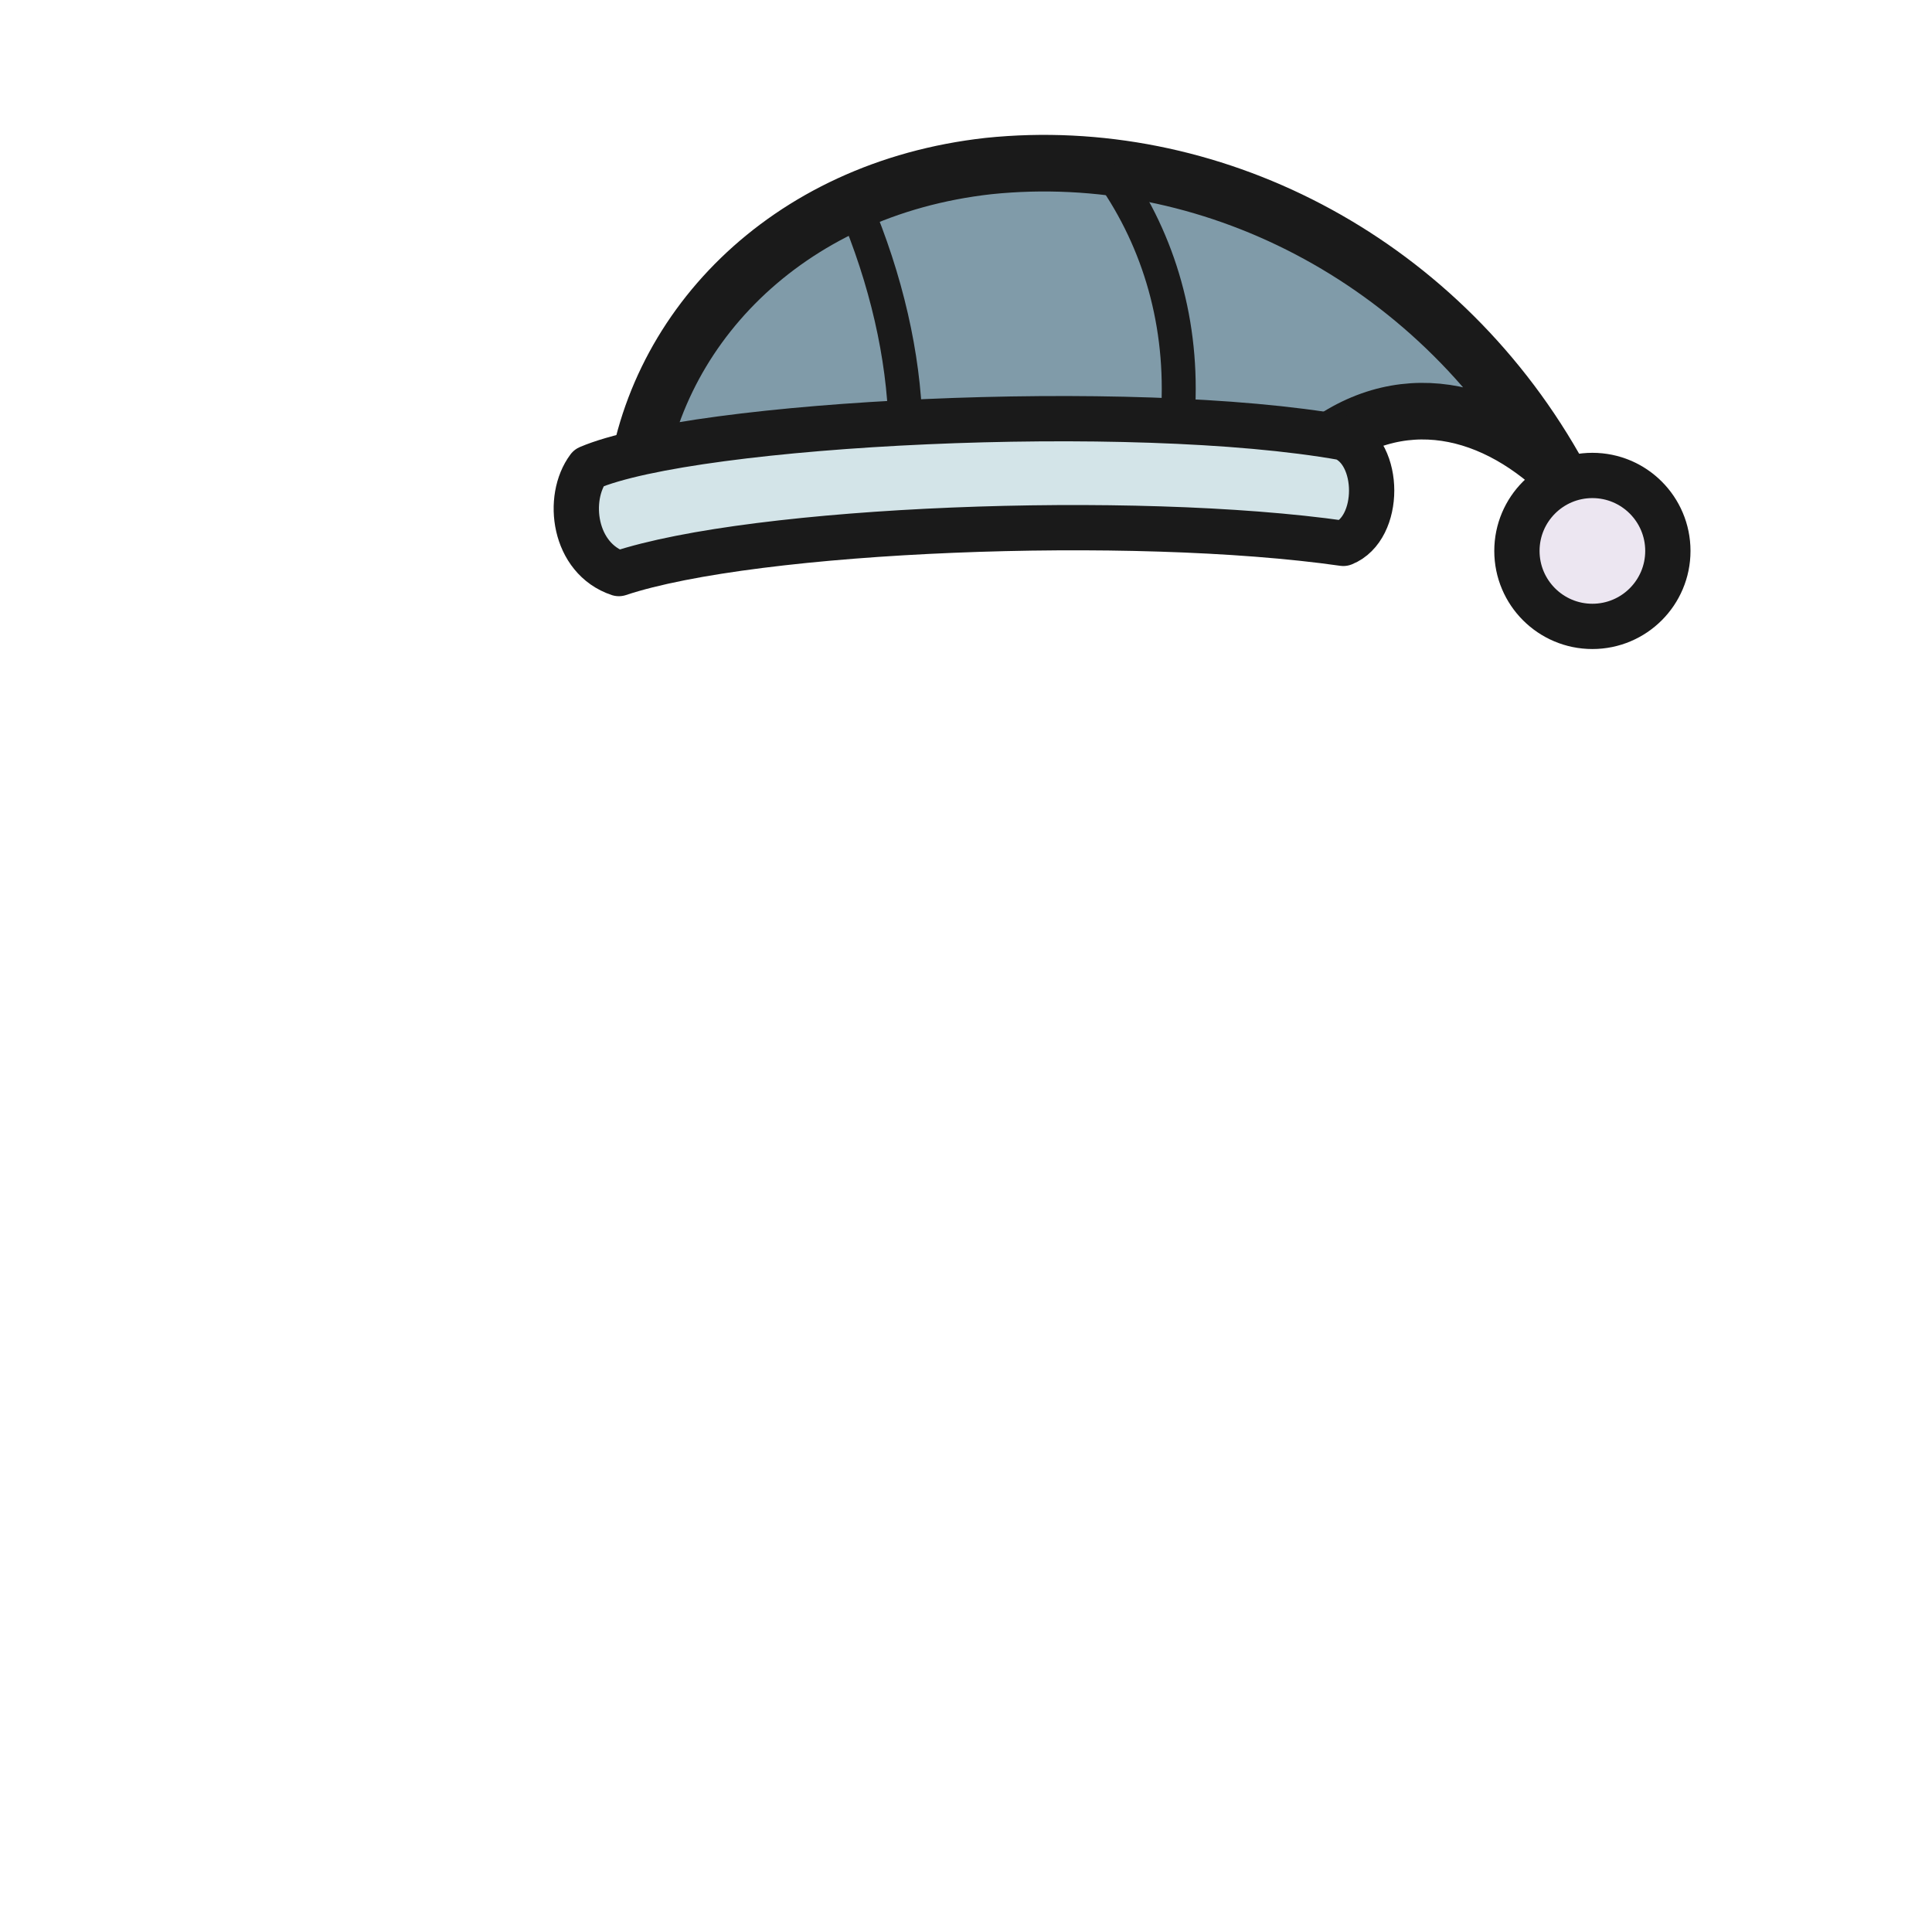
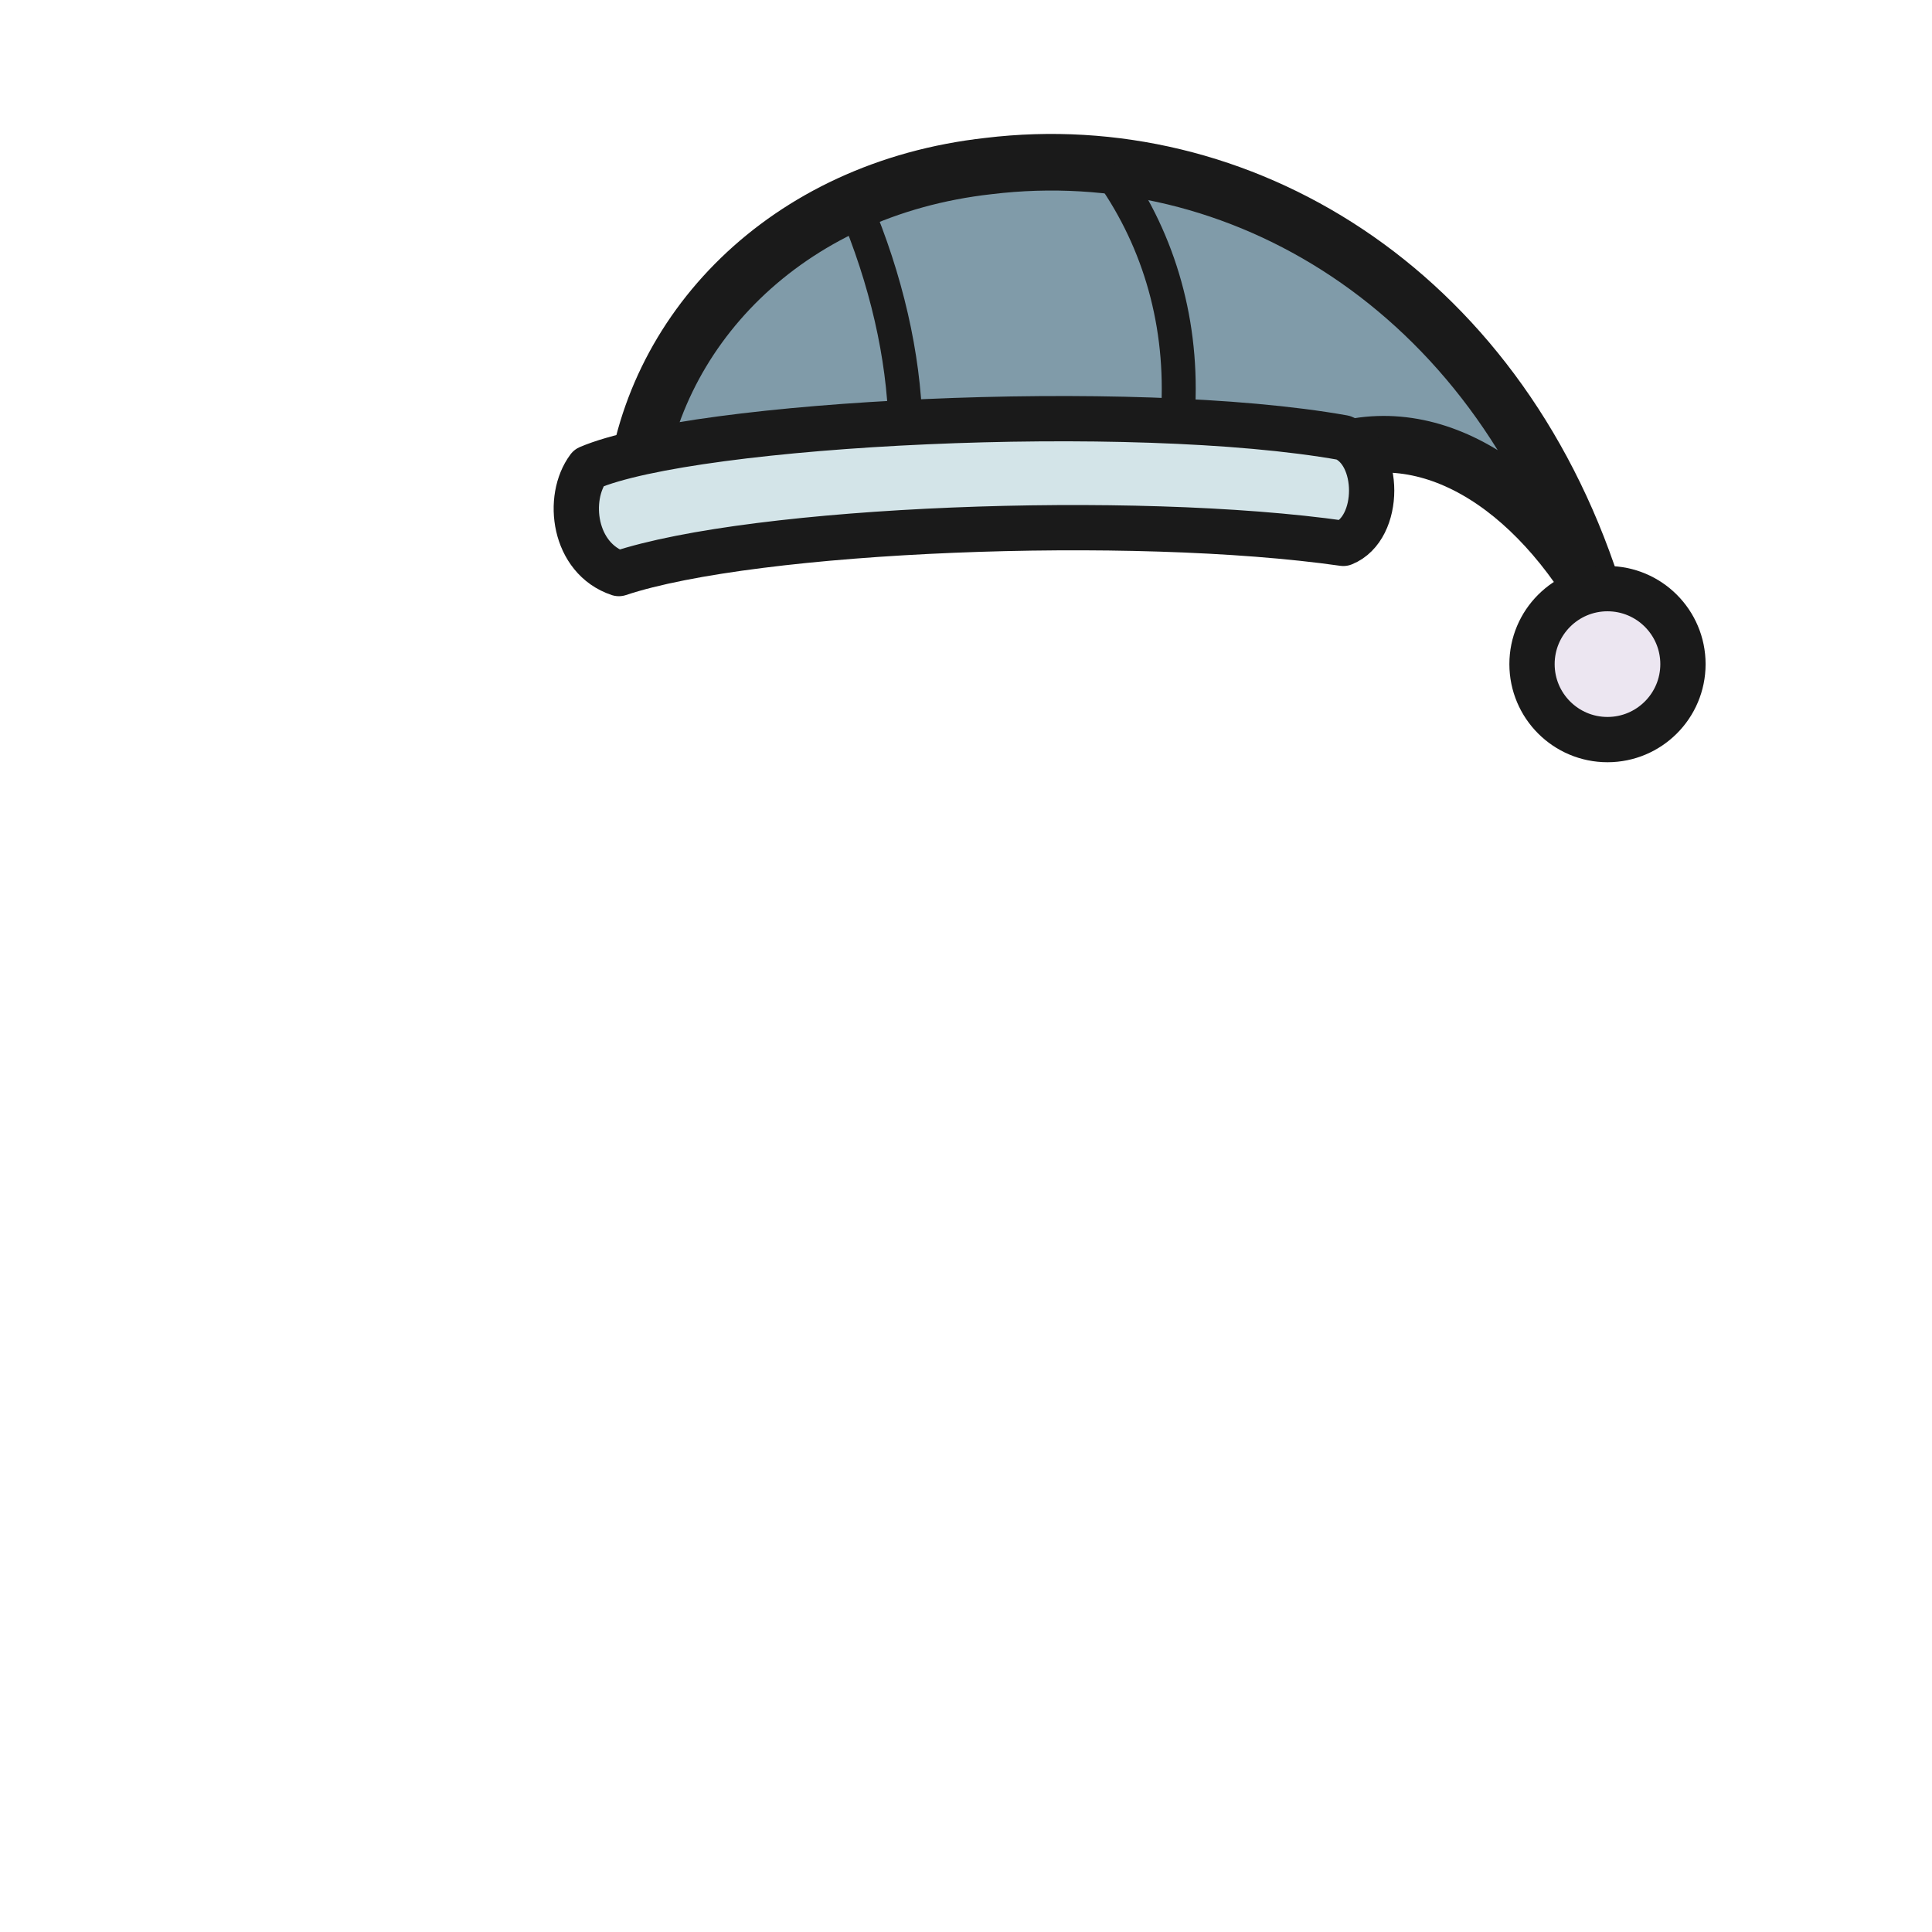
<svg xmlns="http://www.w3.org/2000/svg" width="256" height="256" viewBox="0 0 256 256">
-   <path d="M84 66 C86 44 104 25 131 22 C160 19 190 34 206 62 C196 53 183 51 172 62 Z" fill="#809ba9" stroke="#1a1a1a" stroke-width="7.5" stroke-linecap="round" stroke-linejoin="round" />
+   <path d="M84 66 C86 44 104 25 131 22 C164 18 198 38 211 78 C201 62 186 54 172 62 Z" fill="#809ba9" stroke="#1a1a1a" stroke-width="7.5" stroke-linecap="round" stroke-linejoin="round" />
  <path d="M114 29 C118 39 120 49 120 58 M148 24 C154 33 157 44 156 56" fill="none" stroke="#1a1a1a" stroke-width="4.5" stroke-linecap="round" stroke-linejoin="round" />
  <path d="M78 62 C92 56 150 53 178 58 C183 60 183 70 178 72 C150 68 100 70 82 76 C76 74 75 66 78 62 Z" fill="#d3e4e8" stroke="#1a1a1a" stroke-width="6" stroke-linecap="round" stroke-linejoin="round" />
-   <circle cx="211" cy="73" r="10" fill="#ece6f1" stroke="#1a1a1a" stroke-width="6" />
+   <circle cx="213" cy="88" r="10" fill="#ece6f1" stroke="#1a1a1a" stroke-width="6" />
</svg>
